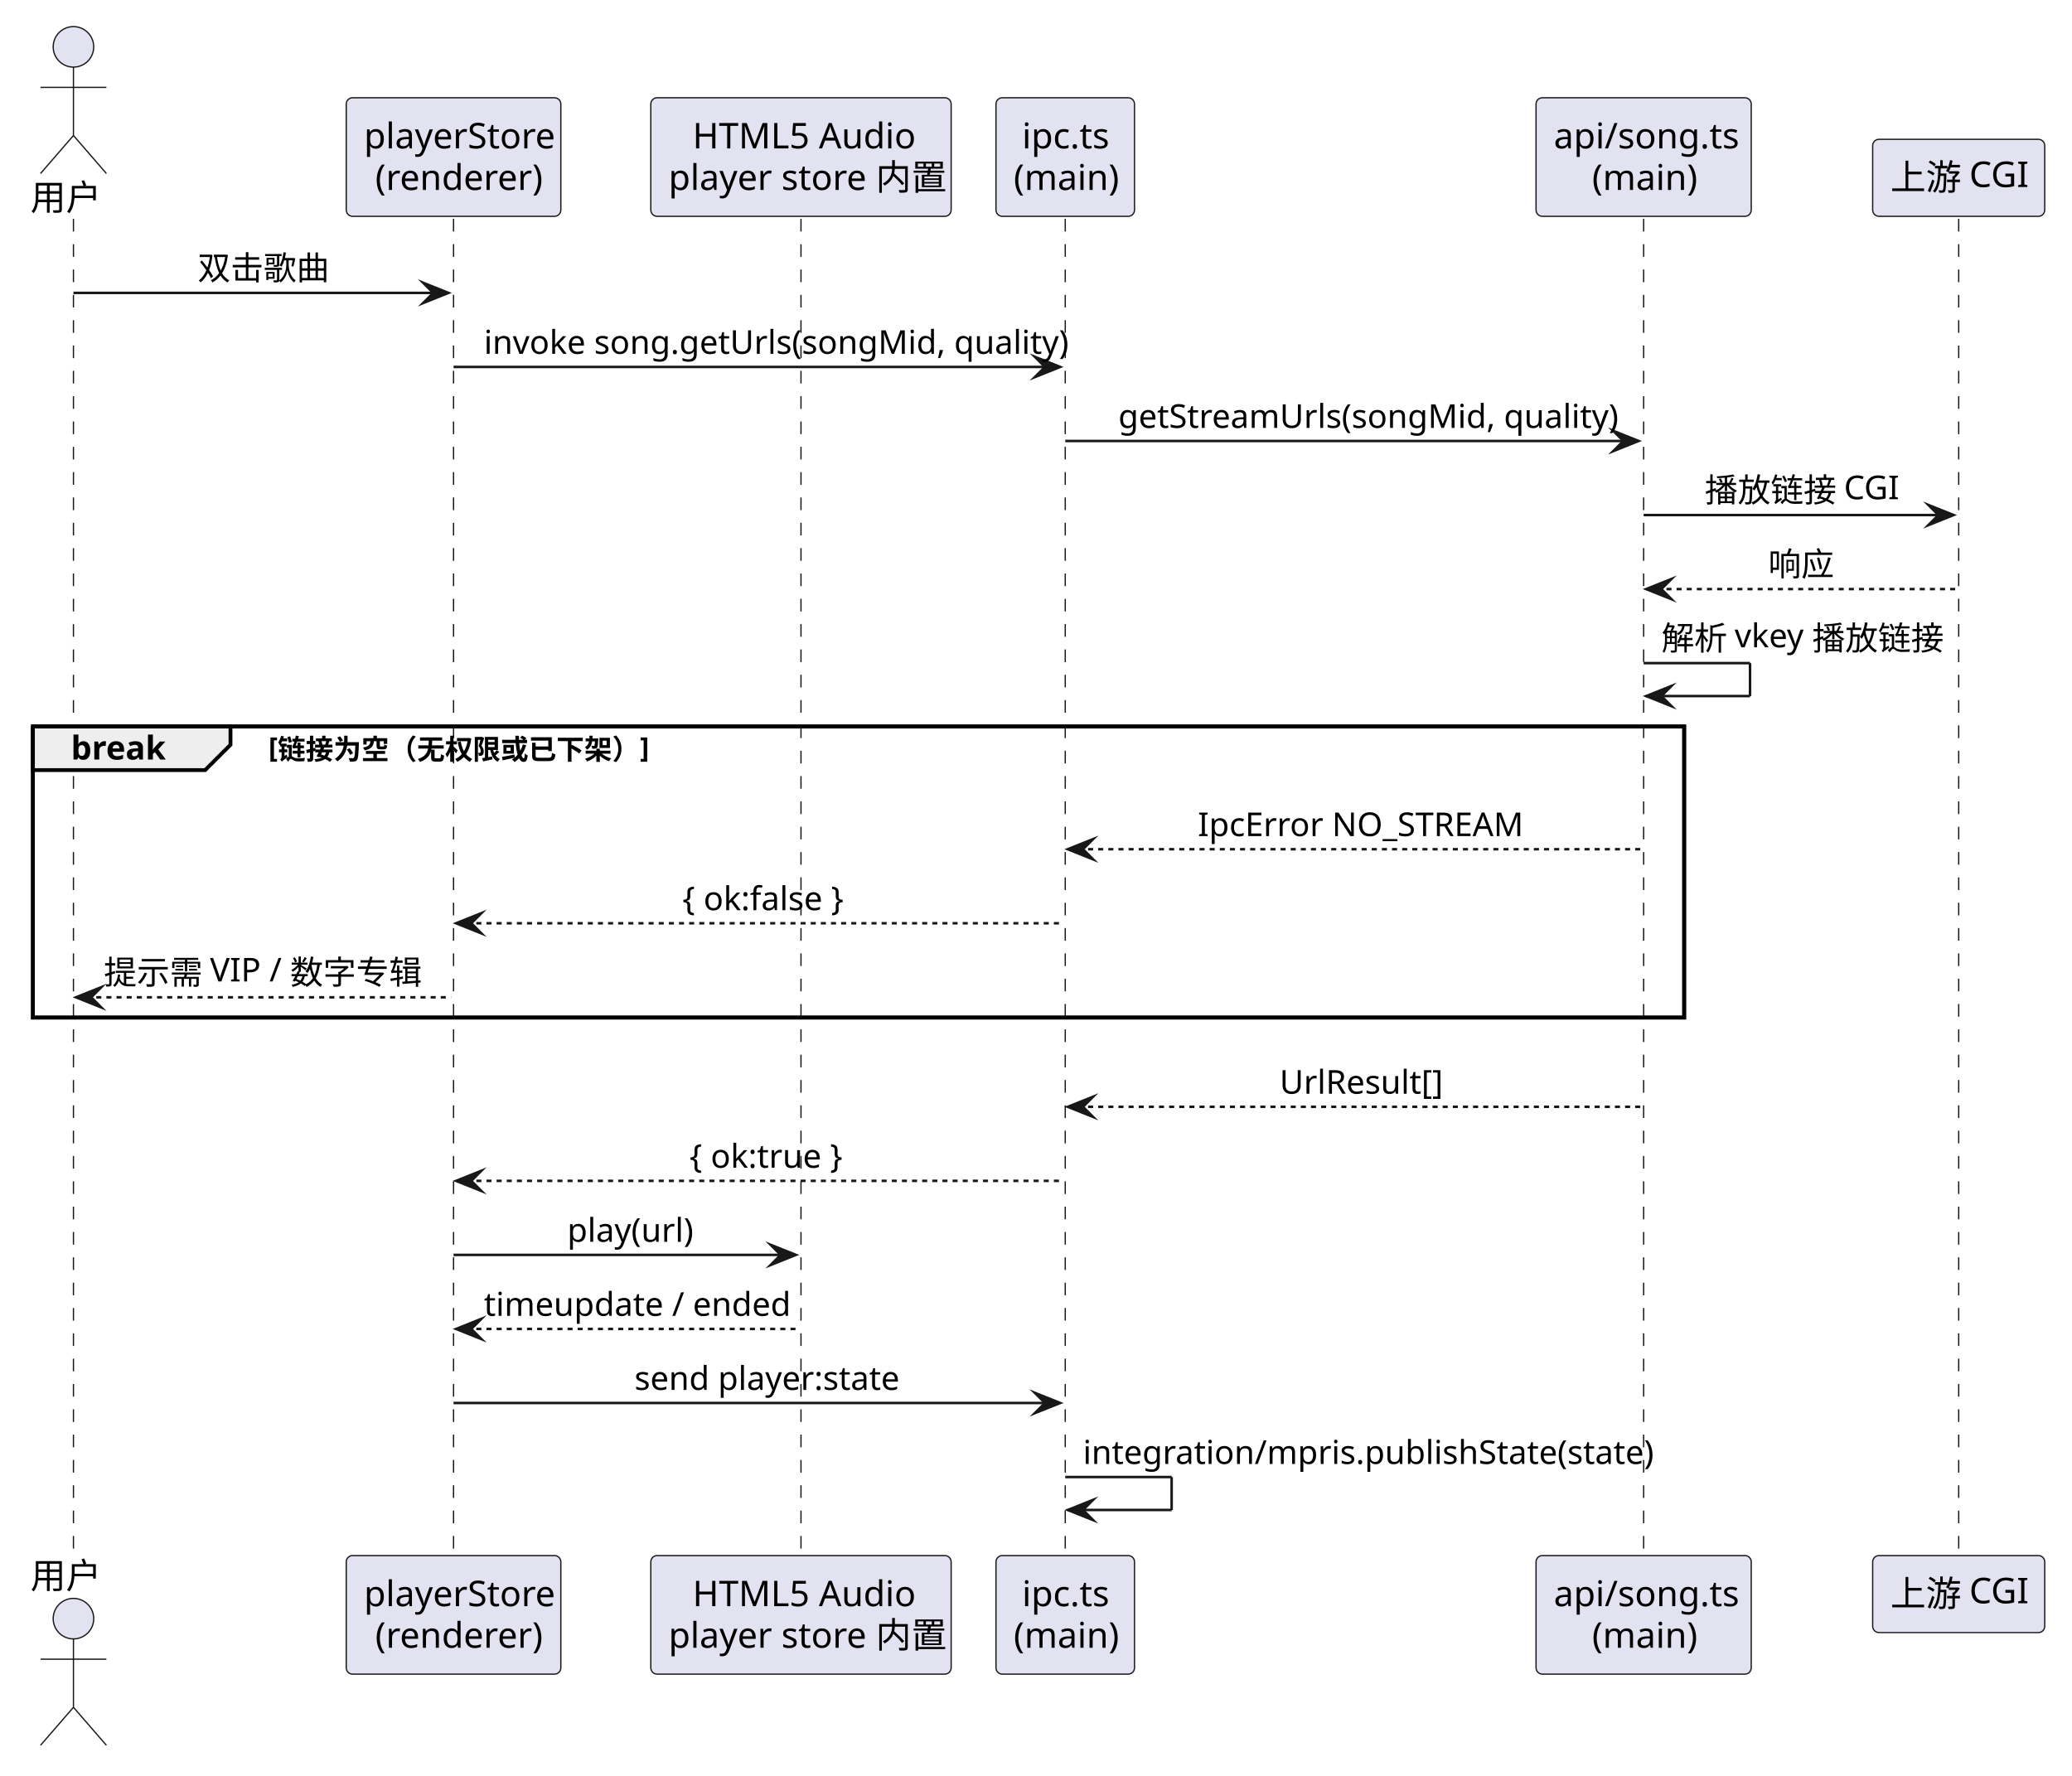
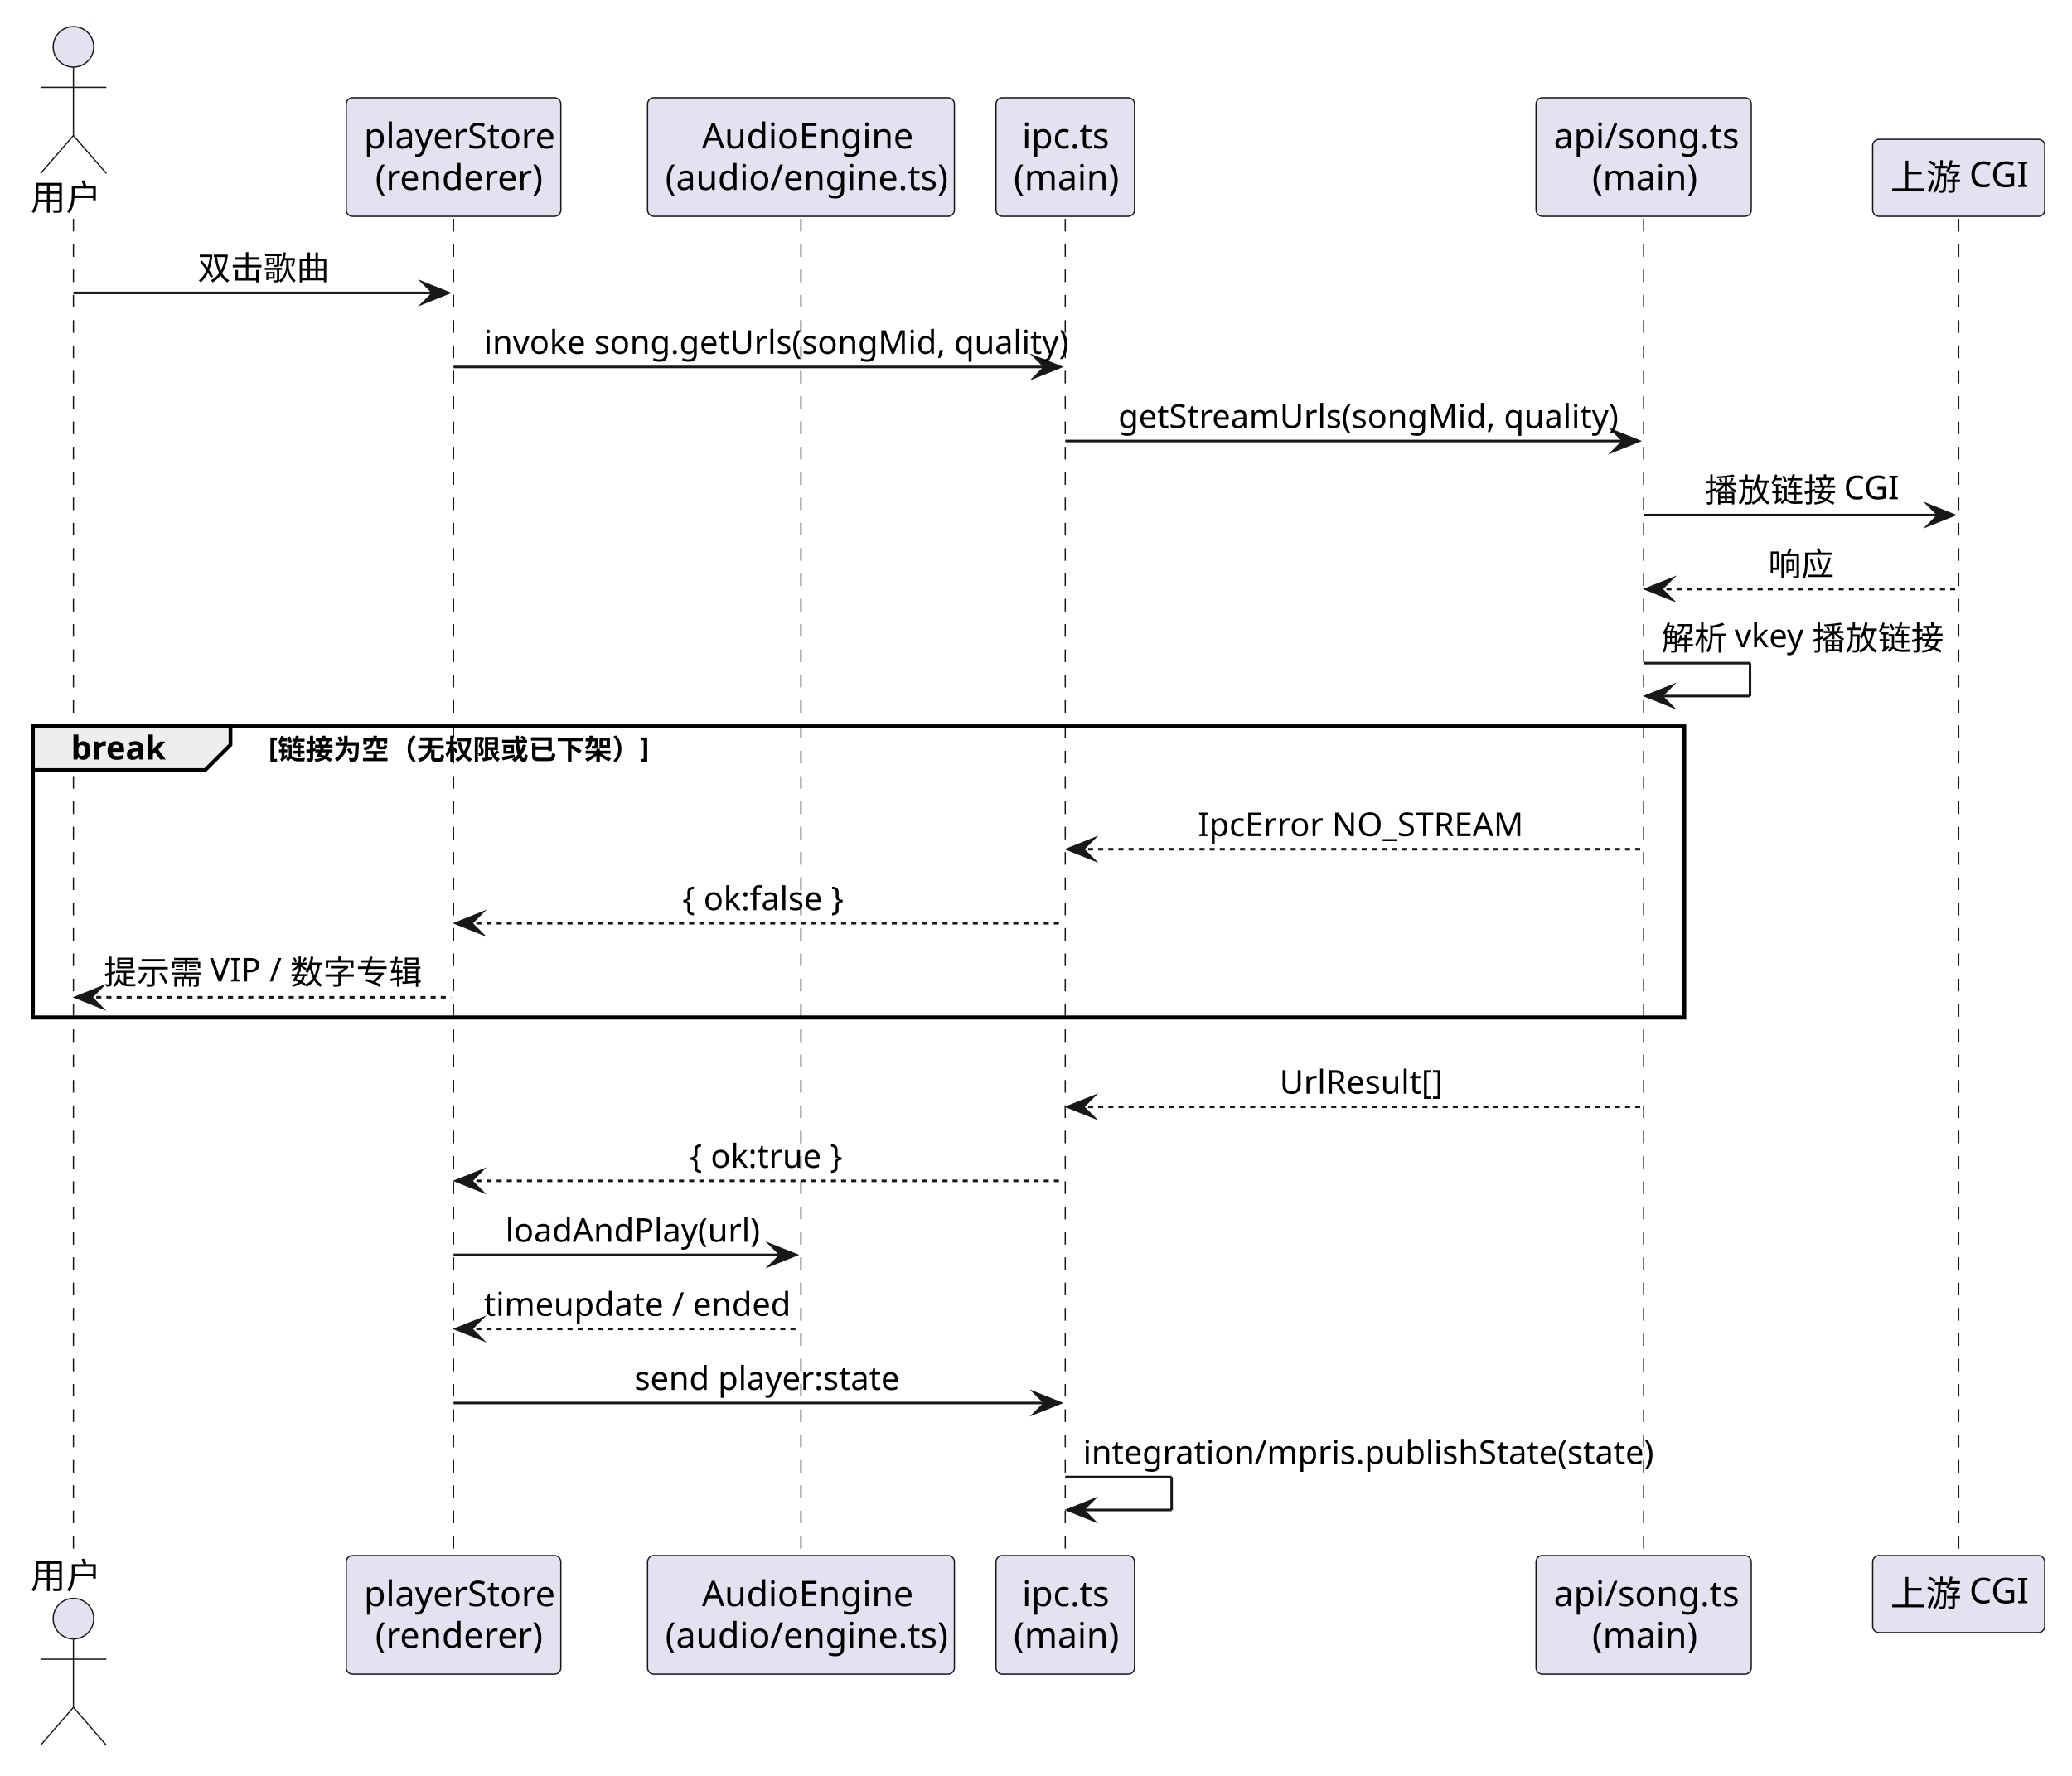
<svg xmlns="http://www.w3.org/2000/svg" version="1.1" data-diagram-type="SEQUENCE" style="width:818px;height:701px;background:#FFFFFF;" width="818px" height="701px" viewBox="0 0 818 701" zoomAndPan="magnify" preserveAspectRatio="none" contentStyleType="text/css">
  <defs />
  <g font-family="sans-serif" lengthAdjust="spacing">
    <rect x="13" y="286.813" width="651.889" height="114.938" fill="none" style="stroke:#000;stroke-width:1.5;" />
    <g>
      <rect x="25.5" y="86.406" width="8" height="527.75" fill="#000" fill-opacity="0" />
      <line x1="29" y1="86.406" x2="29" y2="614.156" style="stroke:#181818;stroke-width:0.5;stroke-dasharray:5,5;" />
    </g>
    <g>
      <rect x="175.552" y="86.406" width="8" height="527.75" fill="#000" fill-opacity="0" />
      <line x1="179.052" y1="86.406" x2="179.052" y2="614.156" style="stroke:#181818;stroke-width:0.5;stroke-dasharray:5,5;" />
    </g>
    <g>
      <rect x="312.718" y="86.406" width="8" height="527.75" fill="#000" fill-opacity="0" />
      <line x1="316.218" y1="86.406" x2="316.218" y2="614.156" style="stroke:#181818;stroke-width:0.5;stroke-dasharray:5,5;" />
    </g>
    <g>
      <rect x="417.048" y="86.406" width="8" height="527.75" fill="#000" fill-opacity="0" />
      <line x1="420.548" y1="86.406" x2="420.548" y2="614.156" style="stroke:#181818;stroke-width:0.5;stroke-dasharray:5,5;" />
    </g>
    <g>
      <rect x="645.389" y="86.406" width="8" height="527.75" fill="#000" fill-opacity="0" />
      <line x1="648.889" y1="86.406" x2="648.889" y2="614.156" style="stroke:#181818;stroke-width:0.5;stroke-dasharray:5,5;" />
    </g>
    <g>
      <rect x="769.769" y="86.406" width="8" height="527.75" fill="#000" fill-opacity="0" />
      <line x1="773.269" y1="86.406" x2="773.269" y2="614.156" style="stroke:#181818;stroke-width:0.5;stroke-dasharray:5,5;" />
    </g>
    <text x="12" y="82.988" fill="#000" font-size="14" textLength="28">用户</text>
    <ellipse cx="29" cy="18.5" rx="8" ry="8" fill="#E2E2F0" style="stroke:#181818;stroke-width:0.5;" />
    <path d="M29,26.5 L29,53.5 M16,34.5 L42,34.5 M29,53.5 L16,68.5 M29,53.5 L42,68.5" style="stroke:#181818;stroke-width:0.5;" fill="none" />
    <rect x="136.693" y="38.594" width="84.718" height="46.813" fill="#E2E2F0" style="stroke:#181818;stroke-width:0.5;" rx="2.5" ry="2.5" />
    <text x="143.693" y="58.582" fill="#000" font-size="14" textLength="70.718">playerStore</text>
    <text x="148.153" y="74.988" fill="#000" font-size="14" textLength="61.797">(renderer)</text>
-     <rect x="256.93" y="38.594" width="118.576" height="46.813" fill="#E2E2F0" style="stroke:#181818;stroke-width:0.5;" rx="2.5" ry="2.5" />
-     <text x="273.428" y="58.582" fill="#000" font-size="14" textLength="85.579">HTML5 Audio</text>
-     <text x="263.93" y="74.988" fill="#000" font-size="14" textLength="104.576">player store 内置</text>
+     <rect x="255.651" y="38.594" width="121.133" height="46.813" fill="#E2E2F0" style="stroke:#181818;stroke-width:0.5;" rx="2.5" ry="2.5" />
+     <text x="277.096" y="58.582" fill="#000" font-size="14" textLength="78.244">AudioEngine</text>
+     <text x="262.651" y="74.988" fill="#000" font-size="14" textLength="107.133">(audio/engine.ts)</text>
    <rect x="393.201" y="38.594" width="54.694" height="46.813" fill="#E2E2F0" style="stroke:#181818;stroke-width:0.5;" rx="2.5" ry="2.5" />
    <text x="403.503" y="58.582" fill="#000" font-size="14" textLength="34.091">ipc.ts</text>
    <text x="400.201" y="74.988" fill="#000" font-size="14" textLength="40.694">(main)</text>
    <rect x="606.411" y="38.594" width="84.957" height="46.813" fill="#E2E2F0" style="stroke:#181818;stroke-width:0.5;" rx="2.5" ry="2.5" />
    <text x="613.411" y="58.582" fill="#000" font-size="14" textLength="70.957">api/song.ts</text>
    <text x="628.542" y="74.988" fill="#000" font-size="14" textLength="40.694">(main)</text>
    <rect x="739.304" y="55" width="67.929" height="30.406" fill="#E2E2F0" style="stroke:#181818;stroke-width:0.5;" rx="2.5" ry="2.5" />
    <text x="746.304" y="74.988" fill="#000" font-size="14" textLength="53.929">上游 CGI</text>
    <text x="12" y="627.145" fill="#000" font-size="14" textLength="28">用户</text>
    <ellipse cx="29" cy="639.063" rx="8" ry="8" fill="#E2E2F0" style="stroke:#181818;stroke-width:0.5;" />
    <path d="M29,647.063 L29,674.063 M16,655.063 L42,655.063 M29,674.063 L16,689.063 M29,674.063 L42,689.063" style="stroke:#181818;stroke-width:0.5;" fill="none" />
    <rect x="136.693" y="614.156" width="84.718" height="46.813" fill="#E2E2F0" style="stroke:#181818;stroke-width:0.5;" rx="2.5" ry="2.5" />
    <text x="143.693" y="634.145" fill="#000" font-size="14" textLength="70.718">playerStore</text>
    <text x="148.153" y="650.551" fill="#000" font-size="14" textLength="61.797">(renderer)</text>
-     <rect x="256.93" y="614.156" width="118.576" height="46.813" fill="#E2E2F0" style="stroke:#181818;stroke-width:0.5;" rx="2.5" ry="2.5" />
-     <text x="273.428" y="634.145" fill="#000" font-size="14" textLength="85.579">HTML5 Audio</text>
-     <text x="263.93" y="650.551" fill="#000" font-size="14" textLength="104.576">player store 内置</text>
+     <rect x="255.651" y="614.156" width="121.133" height="46.813" fill="#E2E2F0" style="stroke:#181818;stroke-width:0.5;" rx="2.5" ry="2.5" />
+     <text x="277.096" y="634.145" fill="#000" font-size="14" textLength="78.244">AudioEngine</text>
+     <text x="262.651" y="650.551" fill="#000" font-size="14" textLength="107.133">(audio/engine.ts)</text>
    <rect x="393.201" y="614.156" width="54.694" height="46.813" fill="#E2E2F0" style="stroke:#181818;stroke-width:0.5;" rx="2.5" ry="2.5" />
    <text x="403.503" y="634.145" fill="#000" font-size="14" textLength="34.091">ipc.ts</text>
    <text x="400.201" y="650.551" fill="#000" font-size="14" textLength="40.694">(main)</text>
    <rect x="606.411" y="614.156" width="84.957" height="46.813" fill="#E2E2F0" style="stroke:#181818;stroke-width:0.5;" rx="2.5" ry="2.5" />
    <text x="613.411" y="634.145" fill="#000" font-size="14" textLength="70.957">api/song.ts</text>
    <text x="628.542" y="650.551" fill="#000" font-size="14" textLength="40.694">(main)</text>
    <rect x="739.304" y="614.156" width="67.929" height="30.406" fill="#E2E2F0" style="stroke:#181818;stroke-width:0.5;" rx="2.5" ry="2.5" />
    <text x="746.304" y="634.145" fill="#000" font-size="14" textLength="53.929">上游 CGI</text>
    <polygon points="167.052,111.641,177.052,115.641,167.052,119.641,171.052,115.641" fill="#181818" style="stroke:#181818;stroke-width:1;stroke-linejoin:miter;stroke-miterlimit:10;" />
    <line x1="29" y1="115.641" x2="173.052" y2="115.641" style="stroke:#181818;stroke-width:1;" />
    <text x="78.026" y="110.467" fill="#000" font-size="13" textLength="52">双击歌曲</text>
    <polygon points="408.548,140.875,418.548,144.875,408.548,148.875,412.548,144.875" fill="#181818" style="stroke:#181818;stroke-width:1;stroke-linejoin:miter;stroke-miterlimit:10;" />
    <line x1="179.052" y1="144.875" x2="414.548" y2="144.875" style="stroke:#181818;stroke-width:1;" />
    <text x="191.052" y="139.701" fill="#000" font-size="13" textLength="217.496">invoke song.getUrls(songMid, quality)</text>
    <polygon points="636.889,170.109,646.889,174.109,636.889,178.109,640.889,174.109" fill="#181818" style="stroke:#181818;stroke-width:1;stroke-linejoin:miter;stroke-miterlimit:10;" />
    <line x1="420.548" y1="174.109" x2="642.889" y2="174.109" style="stroke:#181818;stroke-width:1;" />
    <text x="441.494" y="168.936" fill="#000" font-size="13" textLength="186.45">getStreamUrls(songMid, quality)</text>
    <polygon points="761.269,199.344,771.269,203.344,761.269,207.344,765.269,203.344" fill="#181818" style="stroke:#181818;stroke-width:1;stroke-linejoin:miter;stroke-miterlimit:10;" />
    <line x1="648.889" y1="203.344" x2="767.269" y2="203.344" style="stroke:#181818;stroke-width:1;" />
    <text x="673.041" y="198.17" fill="#000" font-size="13" textLength="76.077">播放链接 CGI</text>
    <polygon points="659.889,228.578,649.889,232.578,659.889,236.578,655.889,232.578" fill="#181818" style="stroke:#181818;stroke-width:1;stroke-linejoin:miter;stroke-miterlimit:10;" />
    <line x1="653.889" y1="232.578" x2="772.269" y2="232.578" style="stroke:#181818;stroke-width:1;stroke-dasharray:2,2;" />
    <text x="698.079" y="227.404" fill="#000" font-size="13" textLength="26">响应</text>
    <line x1="648.889" y1="261.813" x2="690.889" y2="261.813" style="stroke:#181818;stroke-width:1;" />
    <line x1="690.889" y1="261.813" x2="690.889" y2="274.813" style="stroke:#181818;stroke-width:1;" />
    <line x1="649.889" y1="274.813" x2="690.889" y2="274.813" style="stroke:#181818;stroke-width:1;" />
    <polygon points="659.889,270.813,649.889,274.813,659.889,278.813,655.889,274.813" fill="#181818" style="stroke:#181818;stroke-width:1;stroke-linejoin:miter;stroke-miterlimit:10;" />
    <text x="655.889" y="256.639" fill="#000" font-size="13" textLength="110.379">解析 vkey 播放链接</text>
    <path d="M13,286.813 L90.995,286.813 L90.995,294.047 L80.995,304.047 L13,304.047 L13,286.813" style="stroke:#000;stroke-width:1.5;" fill="#EEE" />
    <rect x="13" y="286.813" width="651.889" height="114.938" fill="none" style="stroke:#000;stroke-width:1.5;" />
    <text x="28" y="299.873" fill="#000" font-size="13" textLength="32.995" font-weight="700">break</text>
    <text x="105.995" y="299.018" fill="#000" font-size="11" textLength="149.09" font-weight="700">[链接为空（无权限或已下架）]</text>
    <polygon points="431.548,331.281,421.548,335.281,431.548,339.281,427.548,335.281" fill="#181818" style="stroke:#181818;stroke-width:1;stroke-linejoin:miter;stroke-miterlimit:10;" />
    <line x1="425.548" y1="335.281" x2="647.889" y2="335.281" style="stroke:#181818;stroke-width:1;stroke-dasharray:2,2;" />
    <text x="472.883" y="330.107" fill="#000" font-size="13" textLength="123.671">IpcError NO_STREAM</text>
    <polygon points="190.052,360.516,180.052,364.516,190.052,368.516,186.052,364.516" fill="#181818" style="stroke:#181818;stroke-width:1;stroke-linejoin:miter;stroke-miterlimit:10;" />
    <line x1="184.052" y1="364.516" x2="419.548" y2="364.516" style="stroke:#181818;stroke-width:1;stroke-dasharray:2,2;" />
    <text x="269.423" y="359.342" fill="#000" font-size="13" textLength="60.753">{ ok:false }</text>
    <polygon points="40,389.75,30,393.75,40,397.75,36,393.75" fill="#181818" style="stroke:#181818;stroke-width:1;stroke-linejoin:miter;stroke-miterlimit:10;" />
    <line x1="34" y1="393.75" x2="178.052" y2="393.75" style="stroke:#181818;stroke-width:1;stroke-dasharray:2,2;" />
    <text x="41" y="388.576" fill="#000" font-size="13" textLength="126.052">提示需 VIP / 数字专辑</text>
    <polygon points="431.548,432.984,421.548,436.984,431.548,440.984,427.548,436.984" fill="#181818" style="stroke:#181818;stroke-width:1;stroke-linejoin:miter;stroke-miterlimit:10;" />
    <line x1="425.548" y1="436.984" x2="647.889" y2="436.984" style="stroke:#181818;stroke-width:1;stroke-dasharray:2,2;" />
    <text x="505.177" y="431.811" fill="#000" font-size="13" textLength="59.084">UrlResult[]</text>
    <polygon points="190.052,462.219,180.052,466.219,190.052,470.219,186.052,466.219" fill="#181818" style="stroke:#181818;stroke-width:1;stroke-linejoin:miter;stroke-miterlimit:10;" />
    <line x1="184.052" y1="466.219" x2="419.548" y2="466.219" style="stroke:#181818;stroke-width:1;stroke-dasharray:2,2;" />
    <text x="272.242" y="461.045" fill="#000" font-size="13" textLength="55.117">{ ok:true }</text>
    <polygon points="304.218,491.453,314.218,495.453,304.218,499.453,308.218,495.453" fill="#181818" style="stroke:#181818;stroke-width:1;stroke-linejoin:miter;stroke-miterlimit:10;" />
    <line x1="179.052" y1="495.453" x2="310.218" y2="495.453" style="stroke:#181818;stroke-width:1;" />
-     <text x="223.939" y="490.279" fill="#000" font-size="13" textLength="47.392">play(url)</text>
+     <text x="199.504" y="490.279" fill="#000" font-size="13" textLength="96.262">loadAndPlay(url)</text>
    <polygon points="190.052,520.688,180.052,524.688,190.052,528.688,186.052,524.688" fill="#181818" style="stroke:#181818;stroke-width:1;stroke-linejoin:miter;stroke-miterlimit:10;" />
    <line x1="184.052" y1="524.688" x2="315.218" y2="524.688" style="stroke:#181818;stroke-width:1;stroke-dasharray:2,2;" />
    <text x="191.052" y="519.514" fill="#000" font-size="13" textLength="113.166">timeupdate / ended</text>
    <polygon points="408.548,549.922,418.548,553.922,408.548,557.922,412.548,553.922" fill="#181818" style="stroke:#181818;stroke-width:1;stroke-linejoin:miter;stroke-miterlimit:10;" />
    <line x1="179.052" y1="553.922" x2="414.548" y2="553.922" style="stroke:#181818;stroke-width:1;" />
    <text x="250.475" y="548.748" fill="#000" font-size="13" textLength="98.649">send player:state</text>
    <line x1="420.548" y1="583.156" x2="462.548" y2="583.156" style="stroke:#181818;stroke-width:1;" />
    <line x1="462.548" y1="583.156" x2="462.548" y2="596.156" style="stroke:#181818;stroke-width:1;" />
    <line x1="421.548" y1="596.156" x2="462.548" y2="596.156" style="stroke:#181818;stroke-width:1;" />
    <polygon points="431.548,592.156,421.548,596.156,431.548,600.156,427.548,596.156" fill="#181818" style="stroke:#181818;stroke-width:1;stroke-linejoin:miter;stroke-miterlimit:10;" />
    <text x="427.548" y="577.982" fill="#000" font-size="13" textLength="214.341">integration/mpris.publishState(state)</text>
  </g>
</svg>
